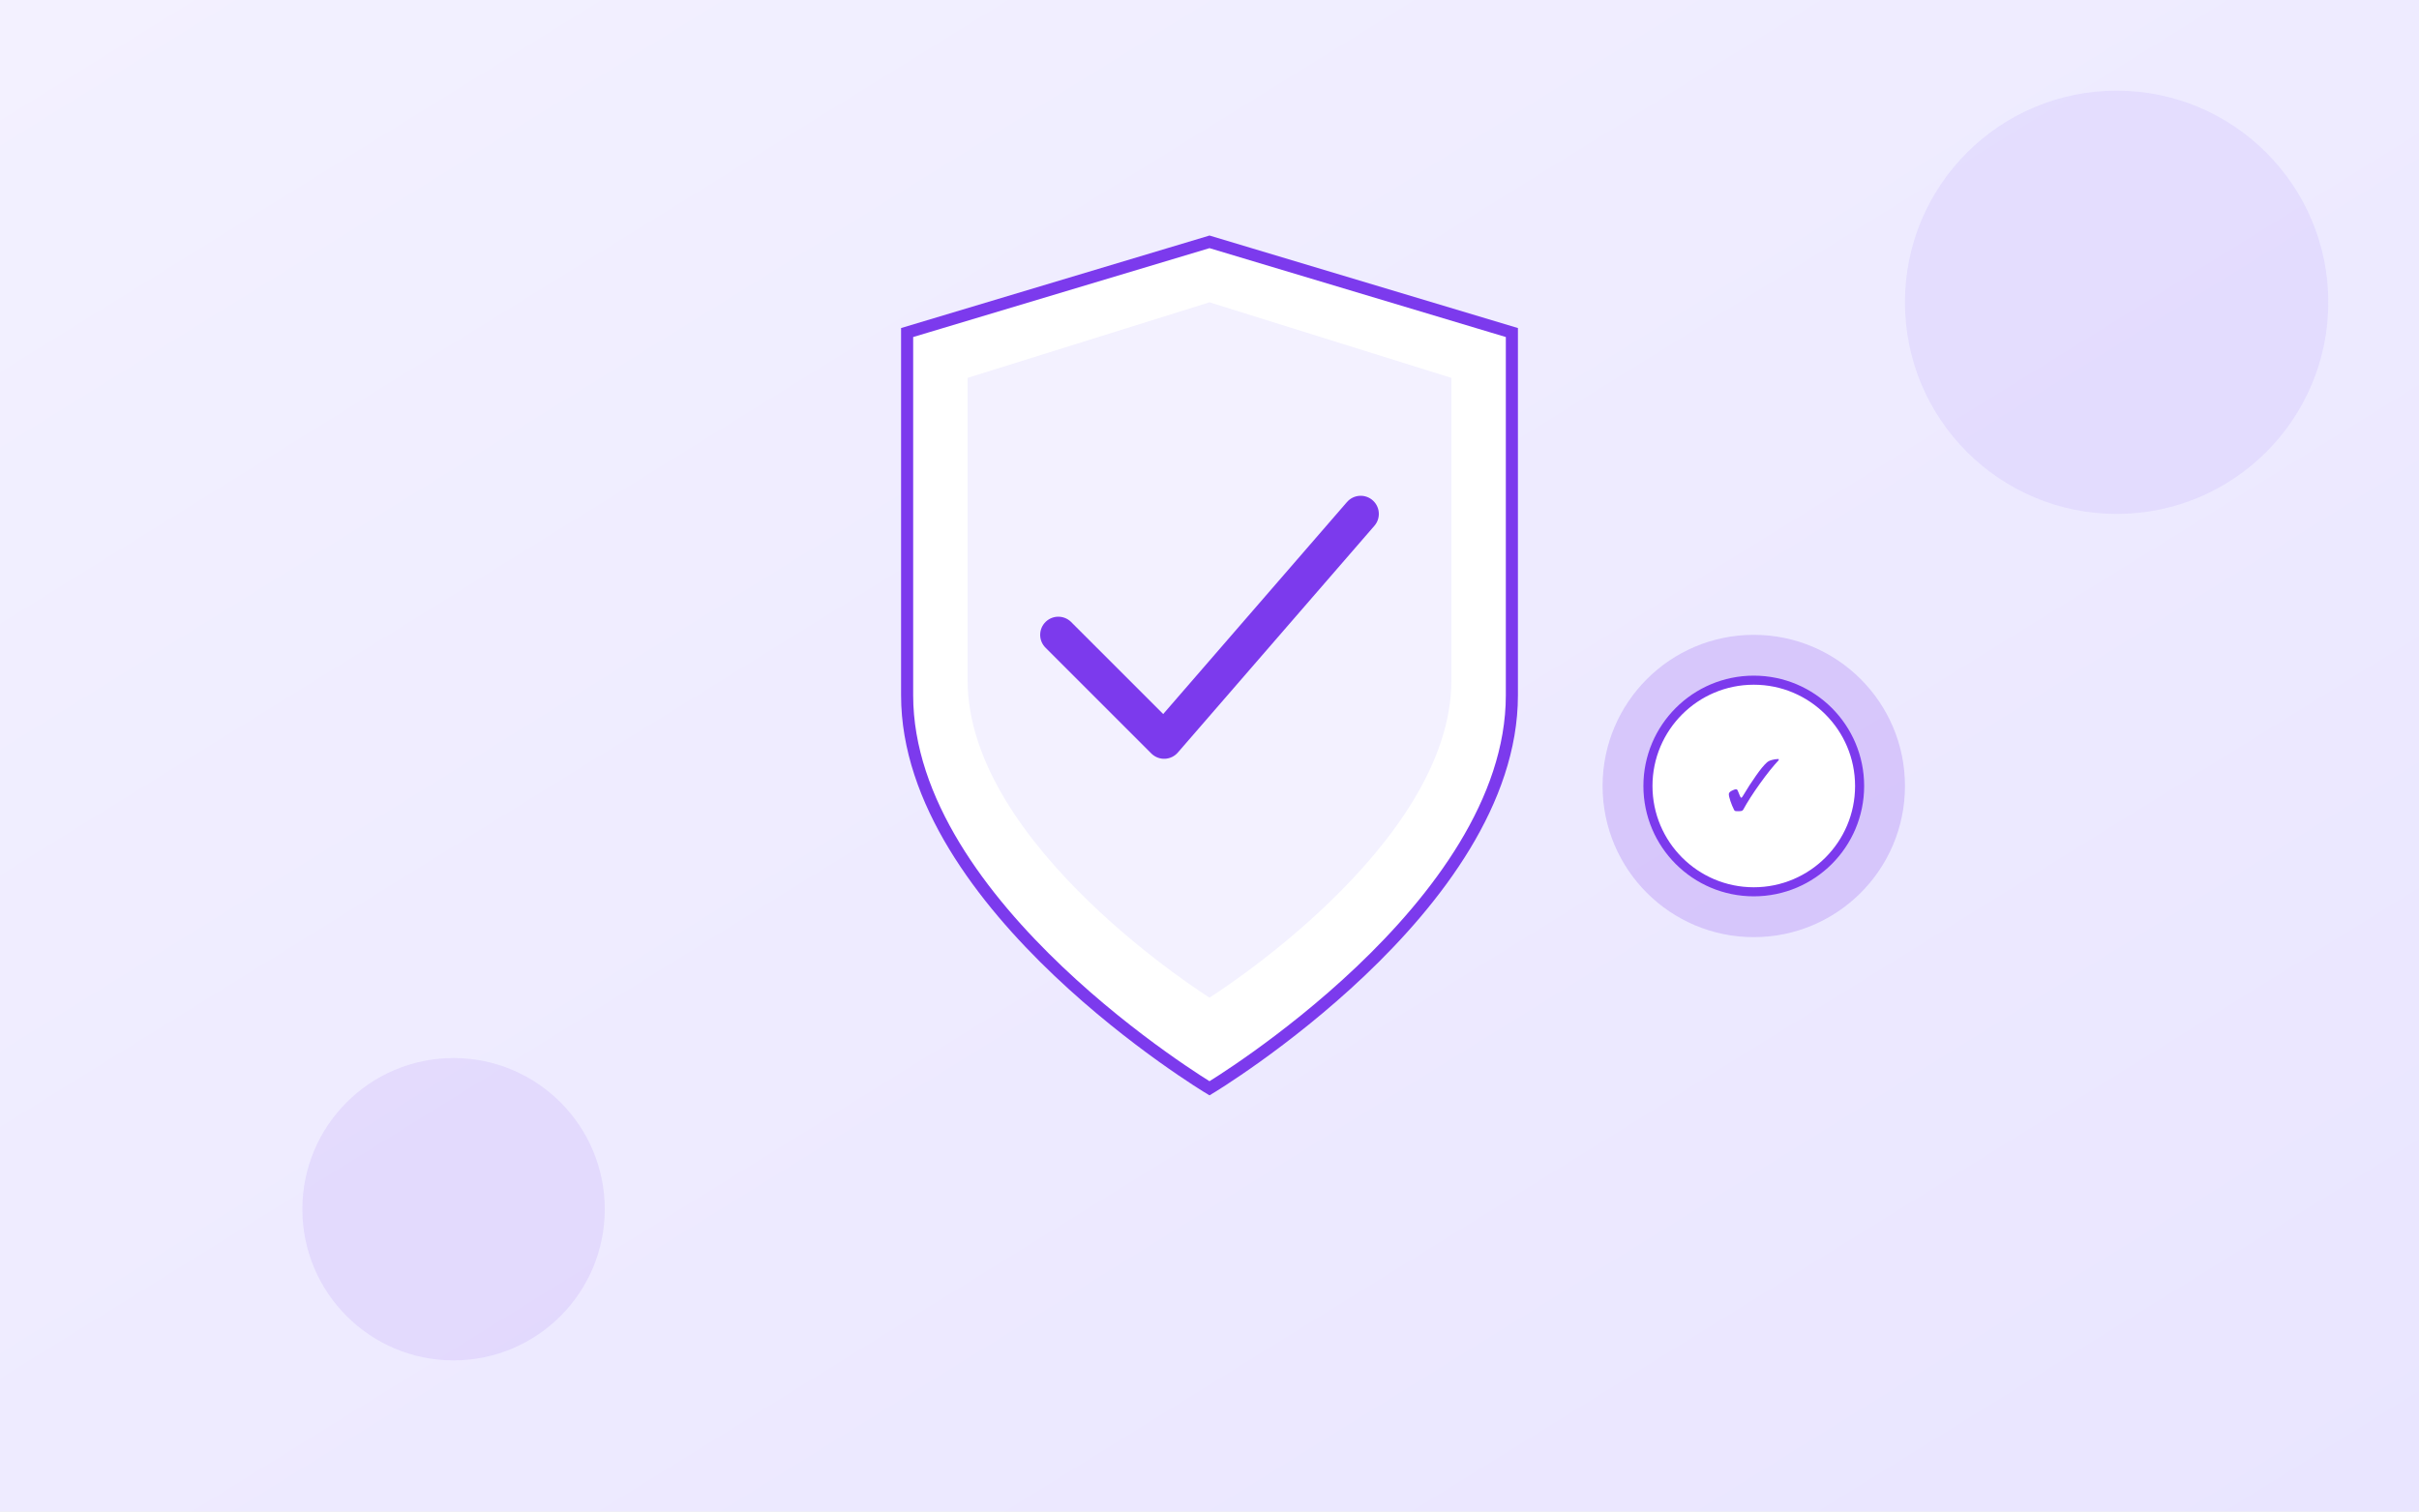
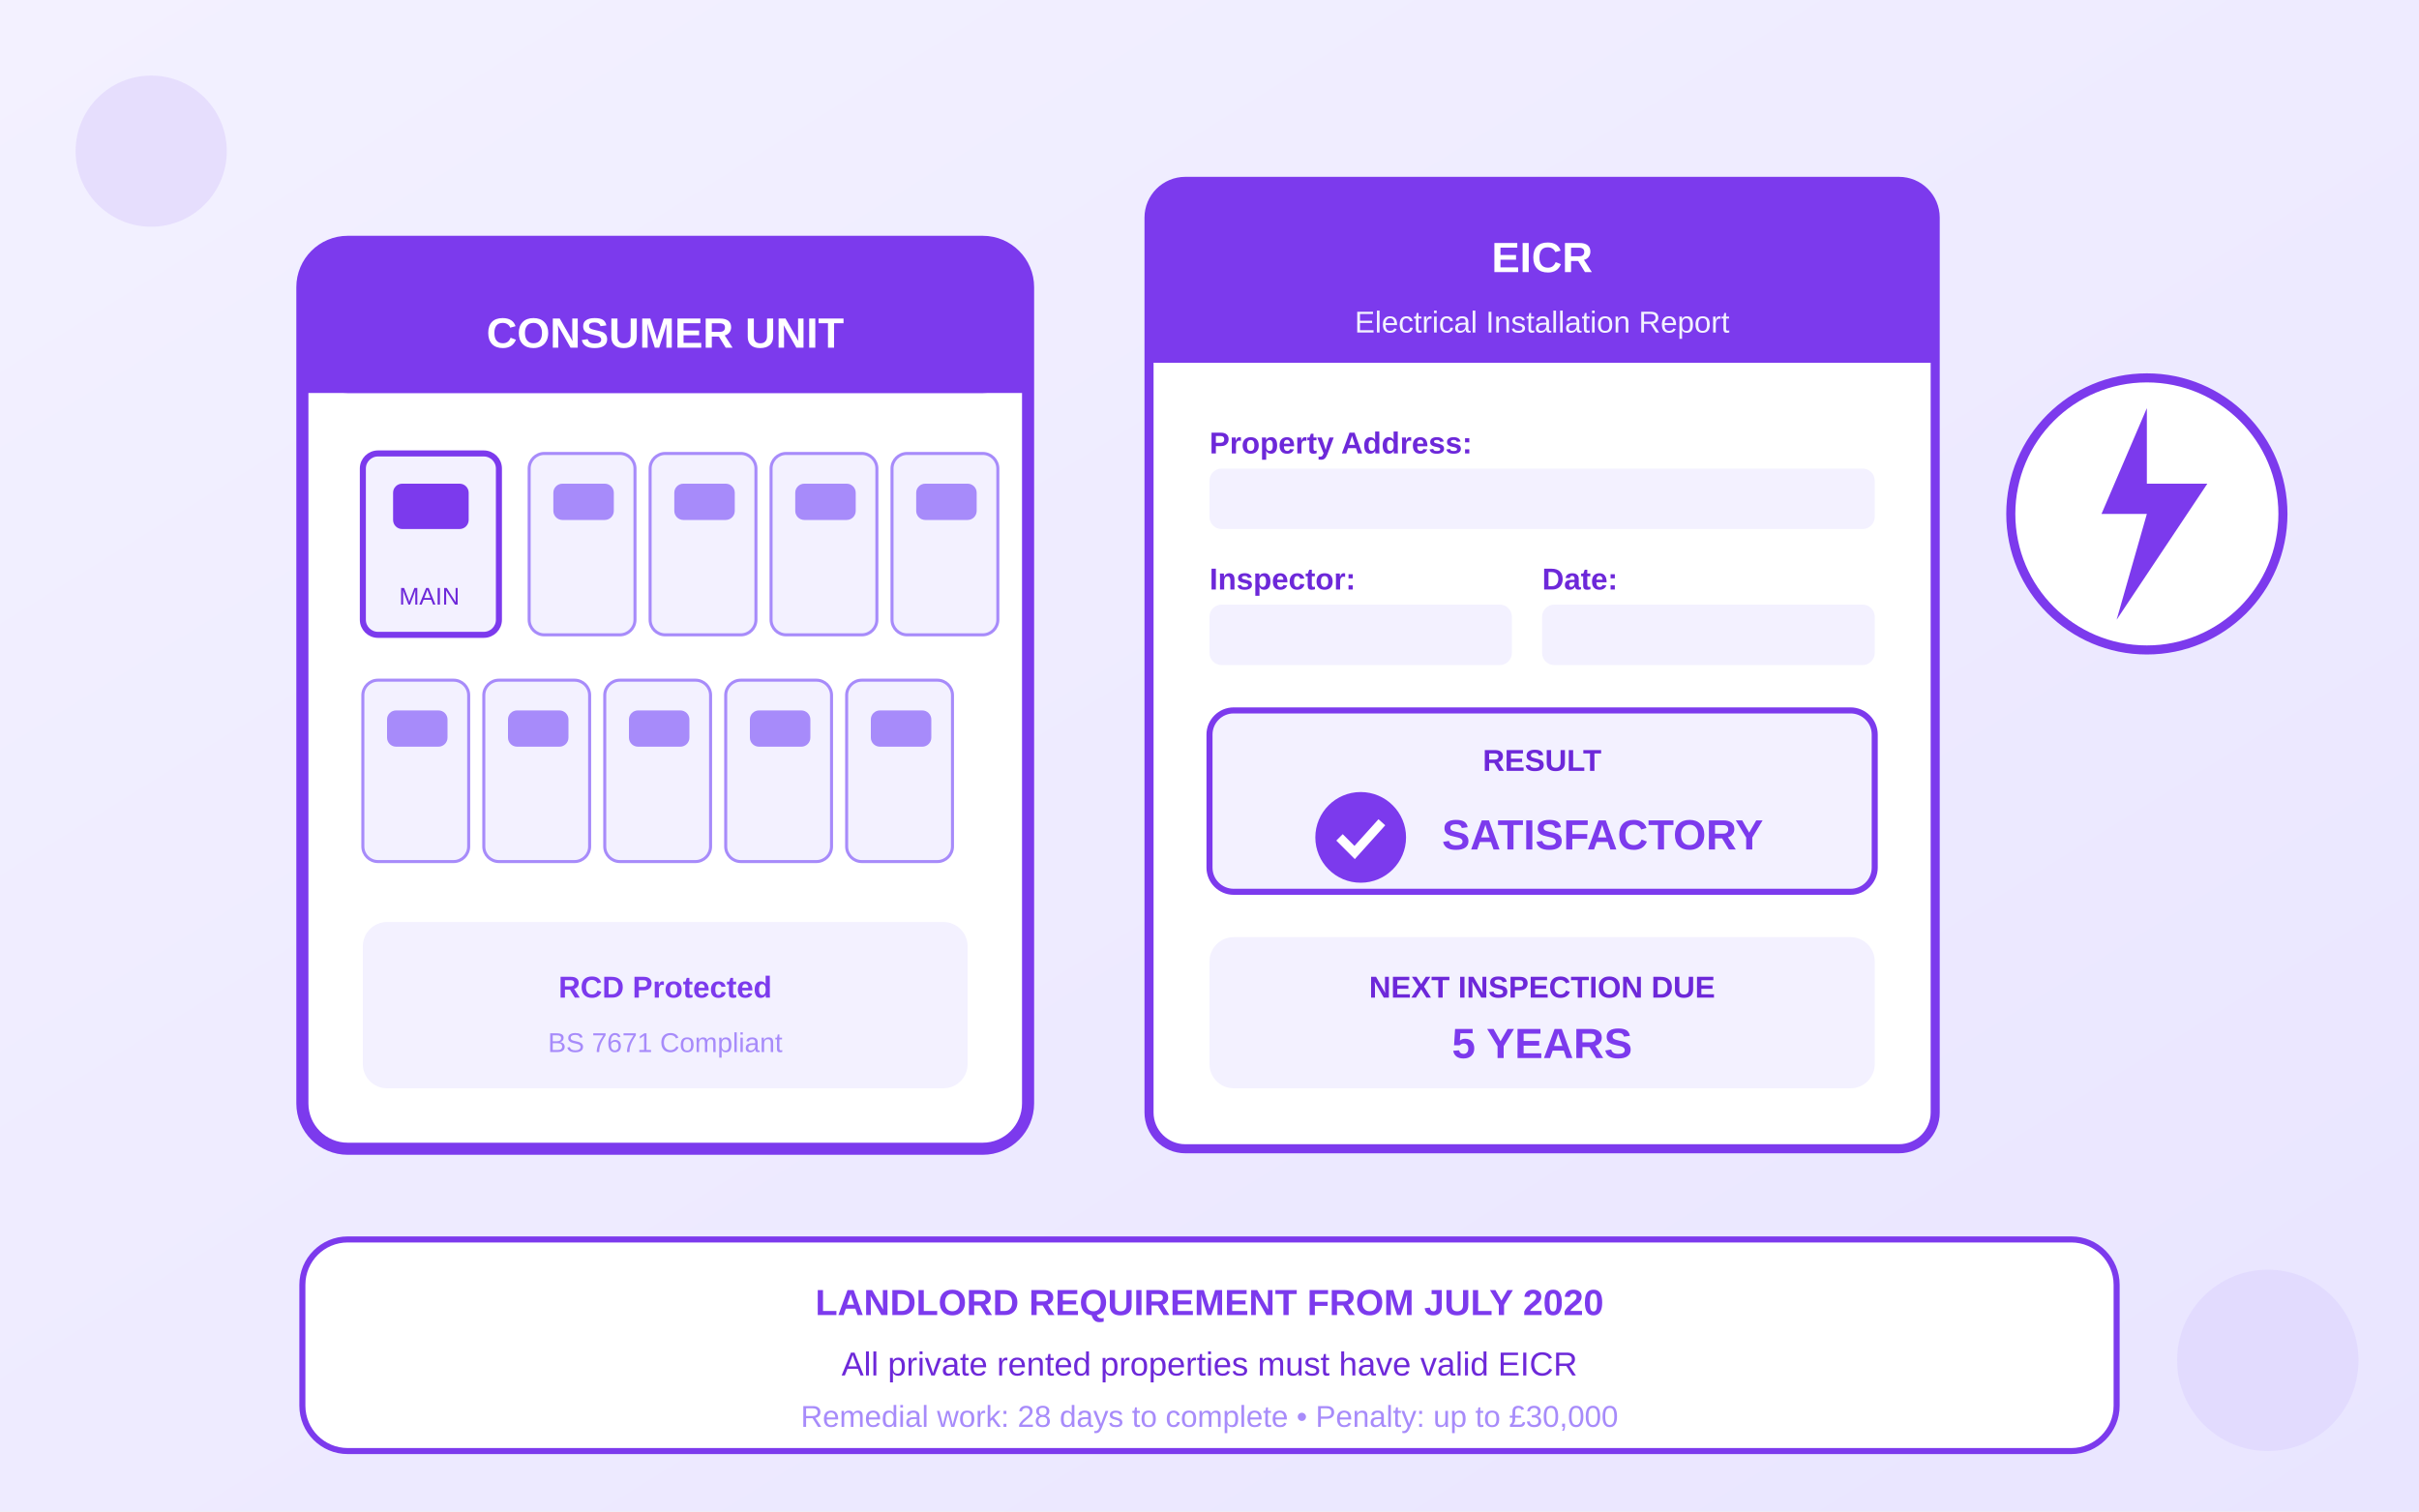
<svg xmlns="http://www.w3.org/2000/svg" viewBox="0 0 800 500">
  <defs>
    <linearGradient id="bgGrad" x1="0%" y1="0%" x2="100%" y2="100%">
      <stop offset="0%" style="stop-color:#F3F1FF" />
      <stop offset="100%" style="stop-color:#E9E5FF" />
    </linearGradient>
  </defs>
  <rect width="800" height="500" fill="url(#bgGrad)" />
-   <g transform="translate(300, 80)">
-     <path d="M100 0 L200 30 L200 150 C200 220 100 280 100 280 C100 280 0 220 0 150 L0 30 Z" fill="white" stroke="#7C3AED" stroke-width="4" />
-     <path d="M100 20 L180 45 L180 145 C180 200 100 250 100 250 C100 250 20 200 20 145 L20 45 Z" fill="#F3F1FF" />
-     <path d="M50 130 L85 165 L150 90" fill="none" stroke="#7C3AED" stroke-width="12" stroke-linecap="round" stroke-linejoin="round" />
+   <g transform="translate(100, 80)">
+     <rect x="0" y="0" width="240" height="300" rx="15" fill="white" stroke="#7C3AED" stroke-width="4" />
+     <rect x="0" y="0" width="240" height="50" rx="15" fill="#7C3AED" />
+     <rect x="0" y="35" width="240" height="15" fill="#7C3AED" />
+     <text x="120" y="35" text-anchor="middle" fill="white" font-size="14" font-weight="bold" font-family="Arial">CONSUMER UNIT</text>
+     <g transform="translate(20, 70)">
+       <rect x="0" y="0" width="45" height="60" rx="5" fill="#F3F1FF" stroke="#7C3AED" stroke-width="2" />
+       <rect x="10" y="10" width="25" height="15" rx="3" fill="#7C3AED" />
+       <text x="22" y="50" text-anchor="middle" fill="#6D28D9" font-size="8" font-family="Arial">MAIN</text>
+     </g>
+     <g transform="translate(75, 70)">
+       <rect x="0" y="0" width="35" height="60" rx="5" fill="#F3F1FF" stroke="#A78BFA" stroke-width="1" />
+       <rect x="8" y="10" width="20" height="12" rx="3" fill="#A78BFA" />
+     </g>
+     <g transform="translate(115, 70)">
+       <rect x="0" y="0" width="35" height="60" rx="5" fill="#F3F1FF" stroke="#A78BFA" stroke-width="1" />
+       <rect x="8" y="10" width="20" height="12" rx="3" fill="#A78BFA" />
+     </g>
+     <g transform="translate(155, 70)">
+       <rect x="0" y="0" width="35" height="60" rx="5" fill="#F3F1FF" stroke="#A78BFA" stroke-width="1" />
+       <rect x="8" y="10" width="20" height="12" rx="3" fill="#A78BFA" />
+     </g>
+     <g transform="translate(195, 70)">
+       <rect x="0" y="0" width="35" height="60" rx="5" fill="#F3F1FF" stroke="#A78BFA" stroke-width="1" />
+       <rect x="8" y="10" width="20" height="12" rx="3" fill="#A78BFA" />
+     </g>
+     <g transform="translate(20, 145)">
+       <rect x="0" y="0" width="35" height="60" rx="5" fill="#F3F1FF" stroke="#A78BFA" stroke-width="1" />
+       <rect x="8" y="10" width="20" height="12" rx="3" fill="#A78BFA" />
+     </g>
+     <g transform="translate(60, 145)">
+       <rect x="0" y="0" width="35" height="60" rx="5" fill="#F3F1FF" stroke="#A78BFA" stroke-width="1" />
+       <rect x="8" y="10" width="20" height="12" rx="3" fill="#A78BFA" />
+     </g>
+     <g transform="translate(100, 145)">
+       <rect x="0" y="0" width="35" height="60" rx="5" fill="#F3F1FF" stroke="#A78BFA" stroke-width="1" />
+       <rect x="8" y="10" width="20" height="12" rx="3" fill="#A78BFA" />
+     </g>
+     <g transform="translate(140, 145)">
+       <rect x="0" y="0" width="35" height="60" rx="5" fill="#F3F1FF" stroke="#A78BFA" stroke-width="1" />
+       <rect x="8" y="10" width="20" height="12" rx="3" fill="#A78BFA" />
+     </g>
+     <g transform="translate(180, 145)">
+       <rect x="0" y="0" width="35" height="60" rx="5" fill="#F3F1FF" stroke="#A78BFA" stroke-width="1" />
+       <rect x="8" y="10" width="20" height="12" rx="3" fill="#A78BFA" />
+     </g>
+     <rect x="20" y="225" width="200" height="55" rx="8" fill="#F3F1FF" />
+     <text x="120" y="250" text-anchor="middle" fill="#7C3AED" font-size="10" font-weight="bold" font-family="Arial">RCD Protected</text>
+     <text x="120" y="268" text-anchor="middle" fill="#A78BFA" font-size="9" font-family="Arial">BS 7671 Compliant</text>
  </g>
-   <g transform="translate(520, 200)">
-     <circle cx="60" cy="60" r="50" fill="#7C3AED" opacity="0.2" />
-     <circle cx="60" cy="60" r="35" fill="white" stroke="#7C3AED" stroke-width="3" />
-     <text x="60" y="68" text-anchor="middle" fill="#7C3AED" font-size="24" font-weight="bold">✓</text>
+   <g transform="translate(380, 60)">
+     <rect x="0" y="0" width="260" height="320" rx="12" fill="white" stroke="#7C3AED" stroke-width="3" />
+     <rect x="0" y="0" width="260" height="60" rx="12" fill="#7C3AED" />
+     <rect x="0" y="48" width="260" height="12" fill="#7C3AED" />
+     <text x="130" y="30" text-anchor="middle" fill="white" font-size="14" font-weight="bold" font-family="Arial">EICR</text>
+     <text x="130" y="50" text-anchor="middle" fill="#F3F1FF" font-size="10" font-family="Arial">Electrical Installation Report</text>
+     <text x="20" y="90" fill="#6D28D9" font-size="10" font-weight="bold" font-family="Arial">Property Address:</text>
+     <rect x="20" y="95" width="220" height="20" rx="4" fill="#F3F1FF" />
+     <text x="20" y="135" fill="#6D28D9" font-size="10" font-weight="bold" font-family="Arial">Inspector:</text>
+     <rect x="20" y="140" width="100" height="20" rx="4" fill="#F3F1FF" />
+     <text x="130" y="135" fill="#6D28D9" font-size="10" font-weight="bold" font-family="Arial">Date:</text>
+     <rect x="130" y="140" width="110" height="20" rx="4" fill="#F3F1FF" />
+     <g transform="translate(20, 175)">
+       <rect x="0" y="0" width="220" height="60" rx="8" fill="#F3F1FF" stroke="#7C3AED" stroke-width="2" />
+       <text x="110" y="20" text-anchor="middle" fill="#6D28D9" font-size="10" font-weight="bold" font-family="Arial">RESULT</text>
+       <circle cx="50" cy="42" r="15" fill="#7C3AED" />
+       <path d="M43 42 L48 47 L57 37" stroke="white" stroke-width="3" fill="none" />
+       <text x="130" y="46" text-anchor="middle" fill="#7C3AED" font-size="14" font-weight="bold" font-family="Arial">SATISFACTORY</text>
+     </g>
+     <g transform="translate(20, 250)">
+       <rect x="0" y="0" width="220" height="50" rx="8" fill="#F3F1FF" />
+       <text x="110" y="20" text-anchor="middle" fill="#6D28D9" font-size="10" font-weight="bold" font-family="Arial">NEXT INSPECTION DUE</text>
+       <text x="110" y="40" text-anchor="middle" fill="#7C3AED" font-size="14" font-weight="bold" font-family="Arial">5 YEARS</text>
+     </g>
  </g>
-   <circle cx="150" cy="400" r="50" fill="#7C3AED" opacity="0.1" />
-   <circle cx="700" cy="100" r="70" fill="#A78BFA" opacity="0.15" />
+   <g transform="translate(660, 120)">
+     <circle cx="50" cy="50" r="45" fill="white" stroke="#7C3AED" stroke-width="3" />
+     <path d="M50 15 L35 50 L50 50 L40 85 L70 40 L50 40 Z" fill="#7C3AED" />
+   </g>
+   <g transform="translate(100, 410)">
+     <rect x="0" y="0" width="600" height="70" rx="15" fill="white" stroke="#7C3AED" stroke-width="2" />
+     <text x="300" y="25" text-anchor="middle" fill="#7C3AED" font-size="12" font-weight="bold" font-family="Arial">LANDLORD REQUIREMENT FROM JULY 2020</text>
+     <text x="300" y="45" text-anchor="middle" fill="#6D28D9" font-size="11" font-family="Arial">All private rented properties must have valid EICR</text>
+     <text x="300" y="62" text-anchor="middle" fill="#A78BFA" font-size="10" font-family="Arial">Remedial work: 28 days to complete • Penalty: up to £30,000</text>
+   </g>
+   <circle cx="50" cy="50" r="25" fill="#7C3AED" opacity="0.1" />
+   <circle cx="750" cy="450" r="30" fill="#A78BFA" opacity="0.12" />
</svg>
